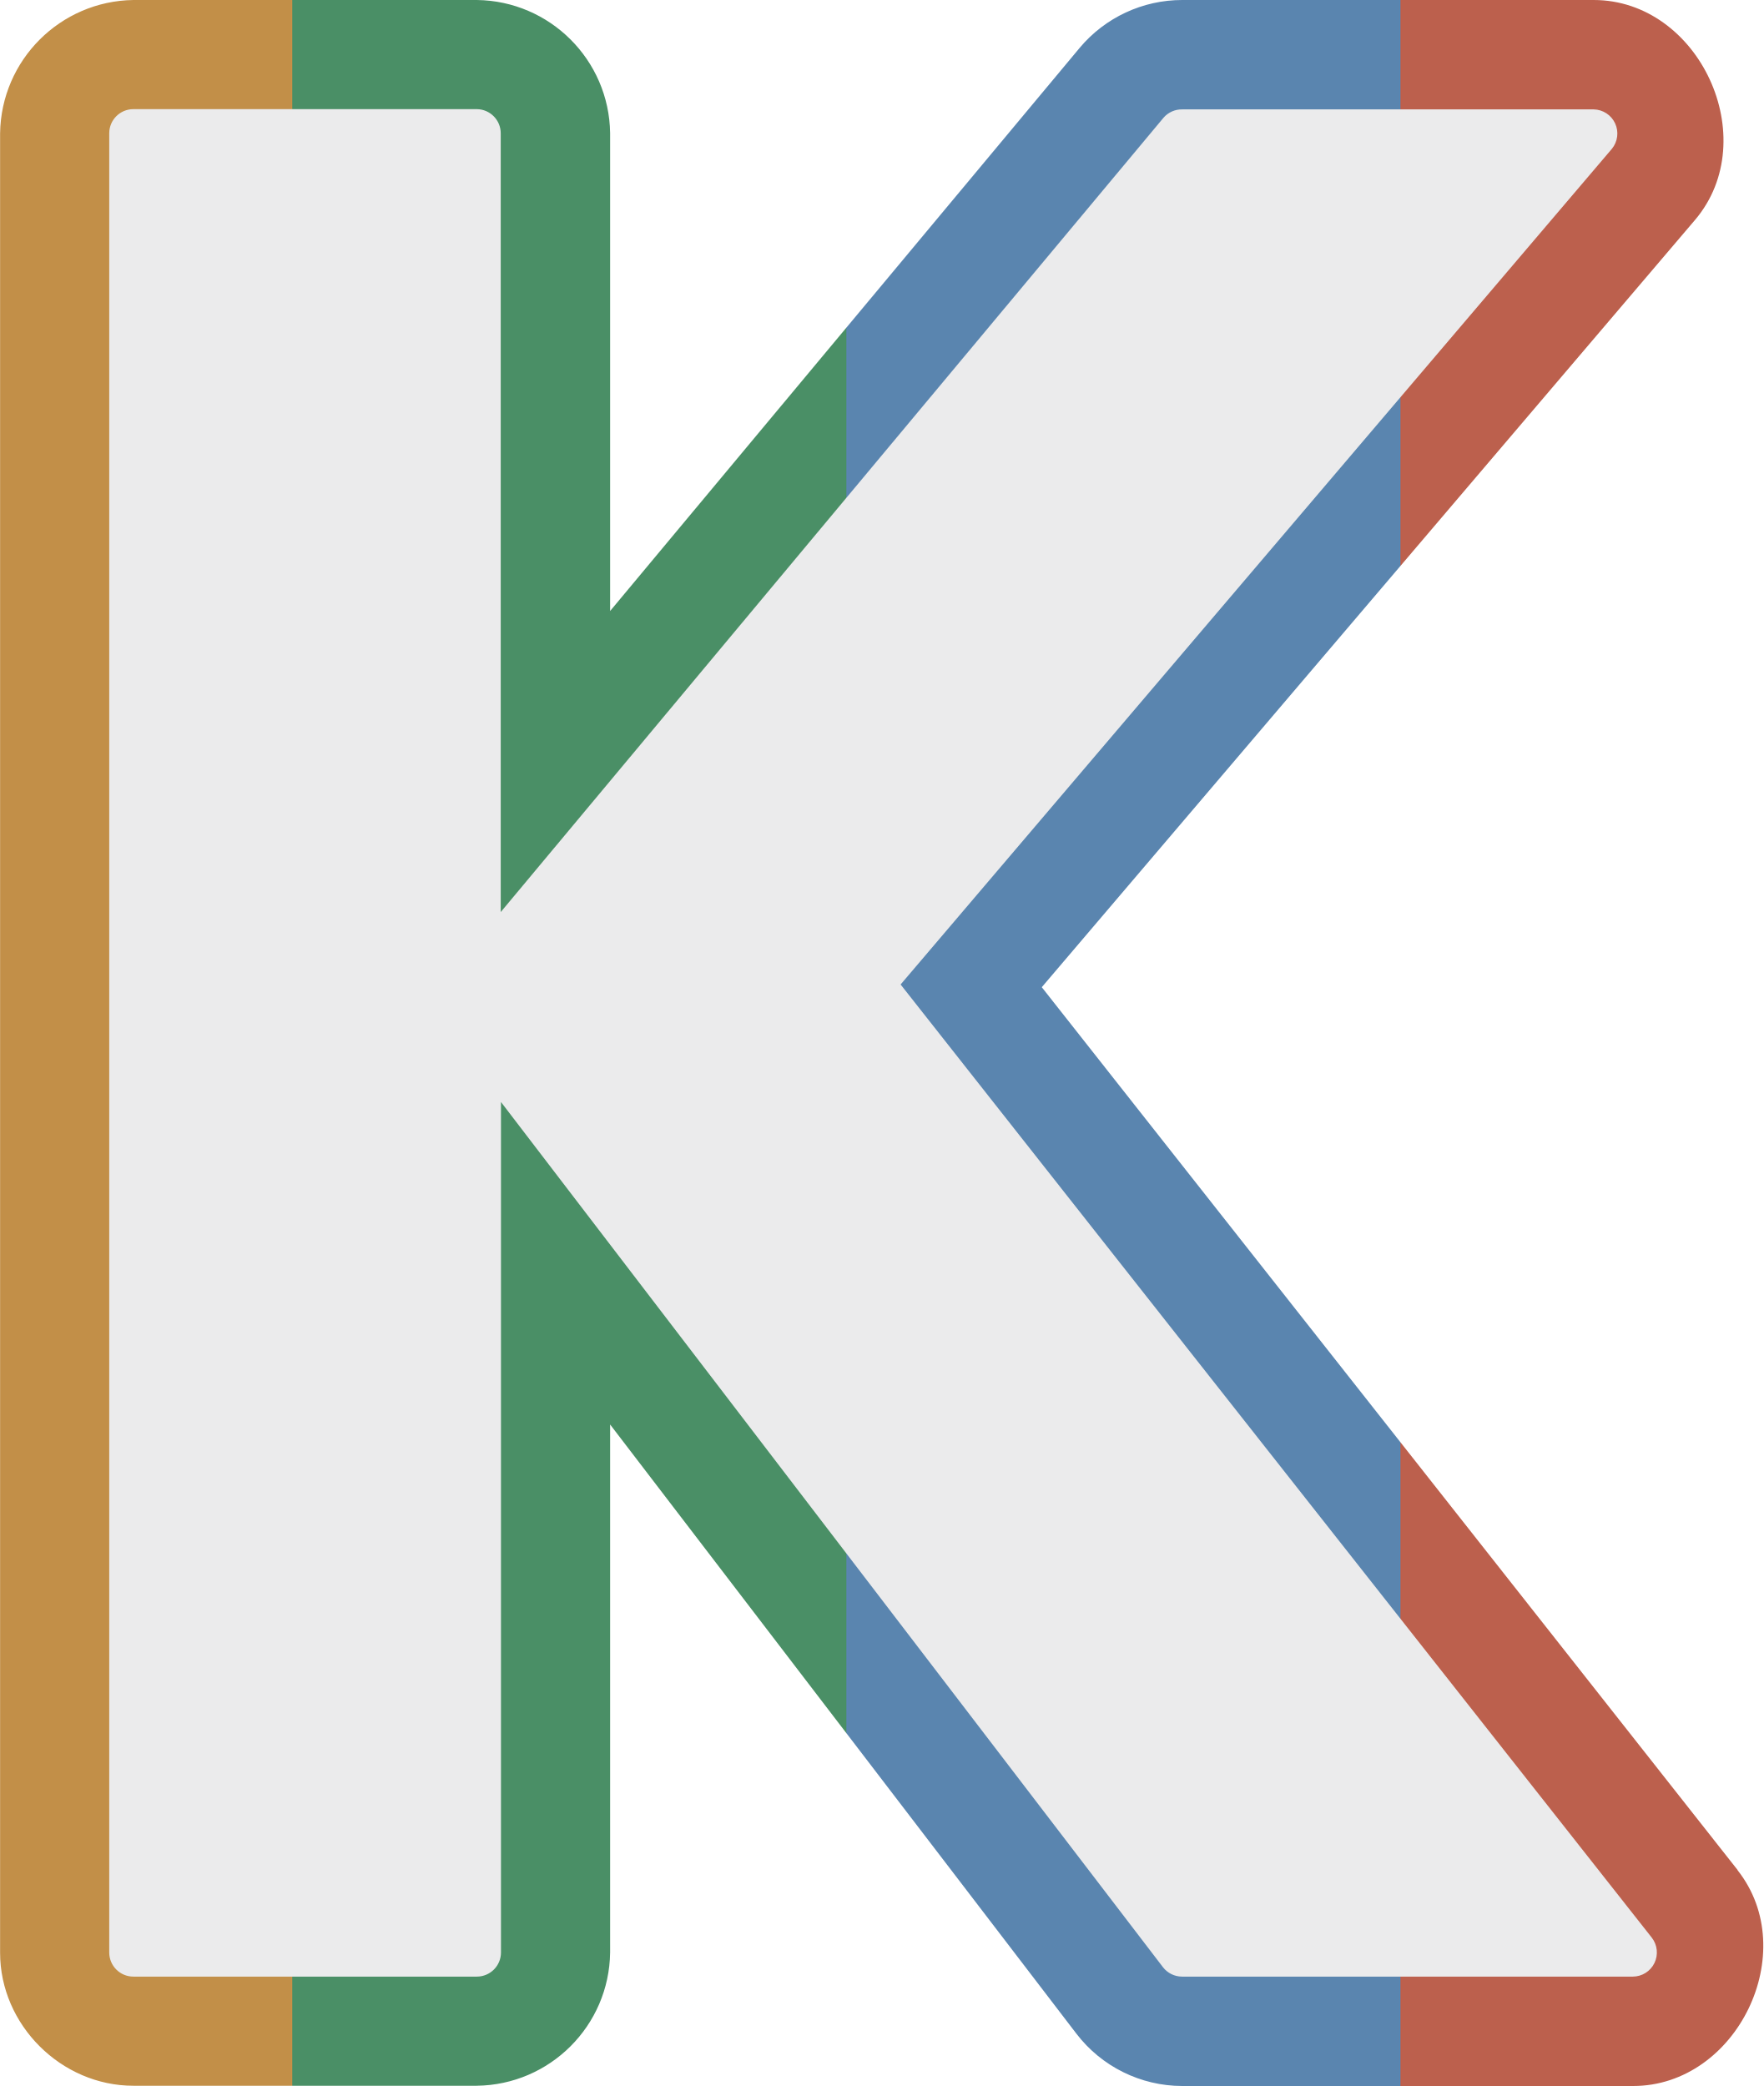
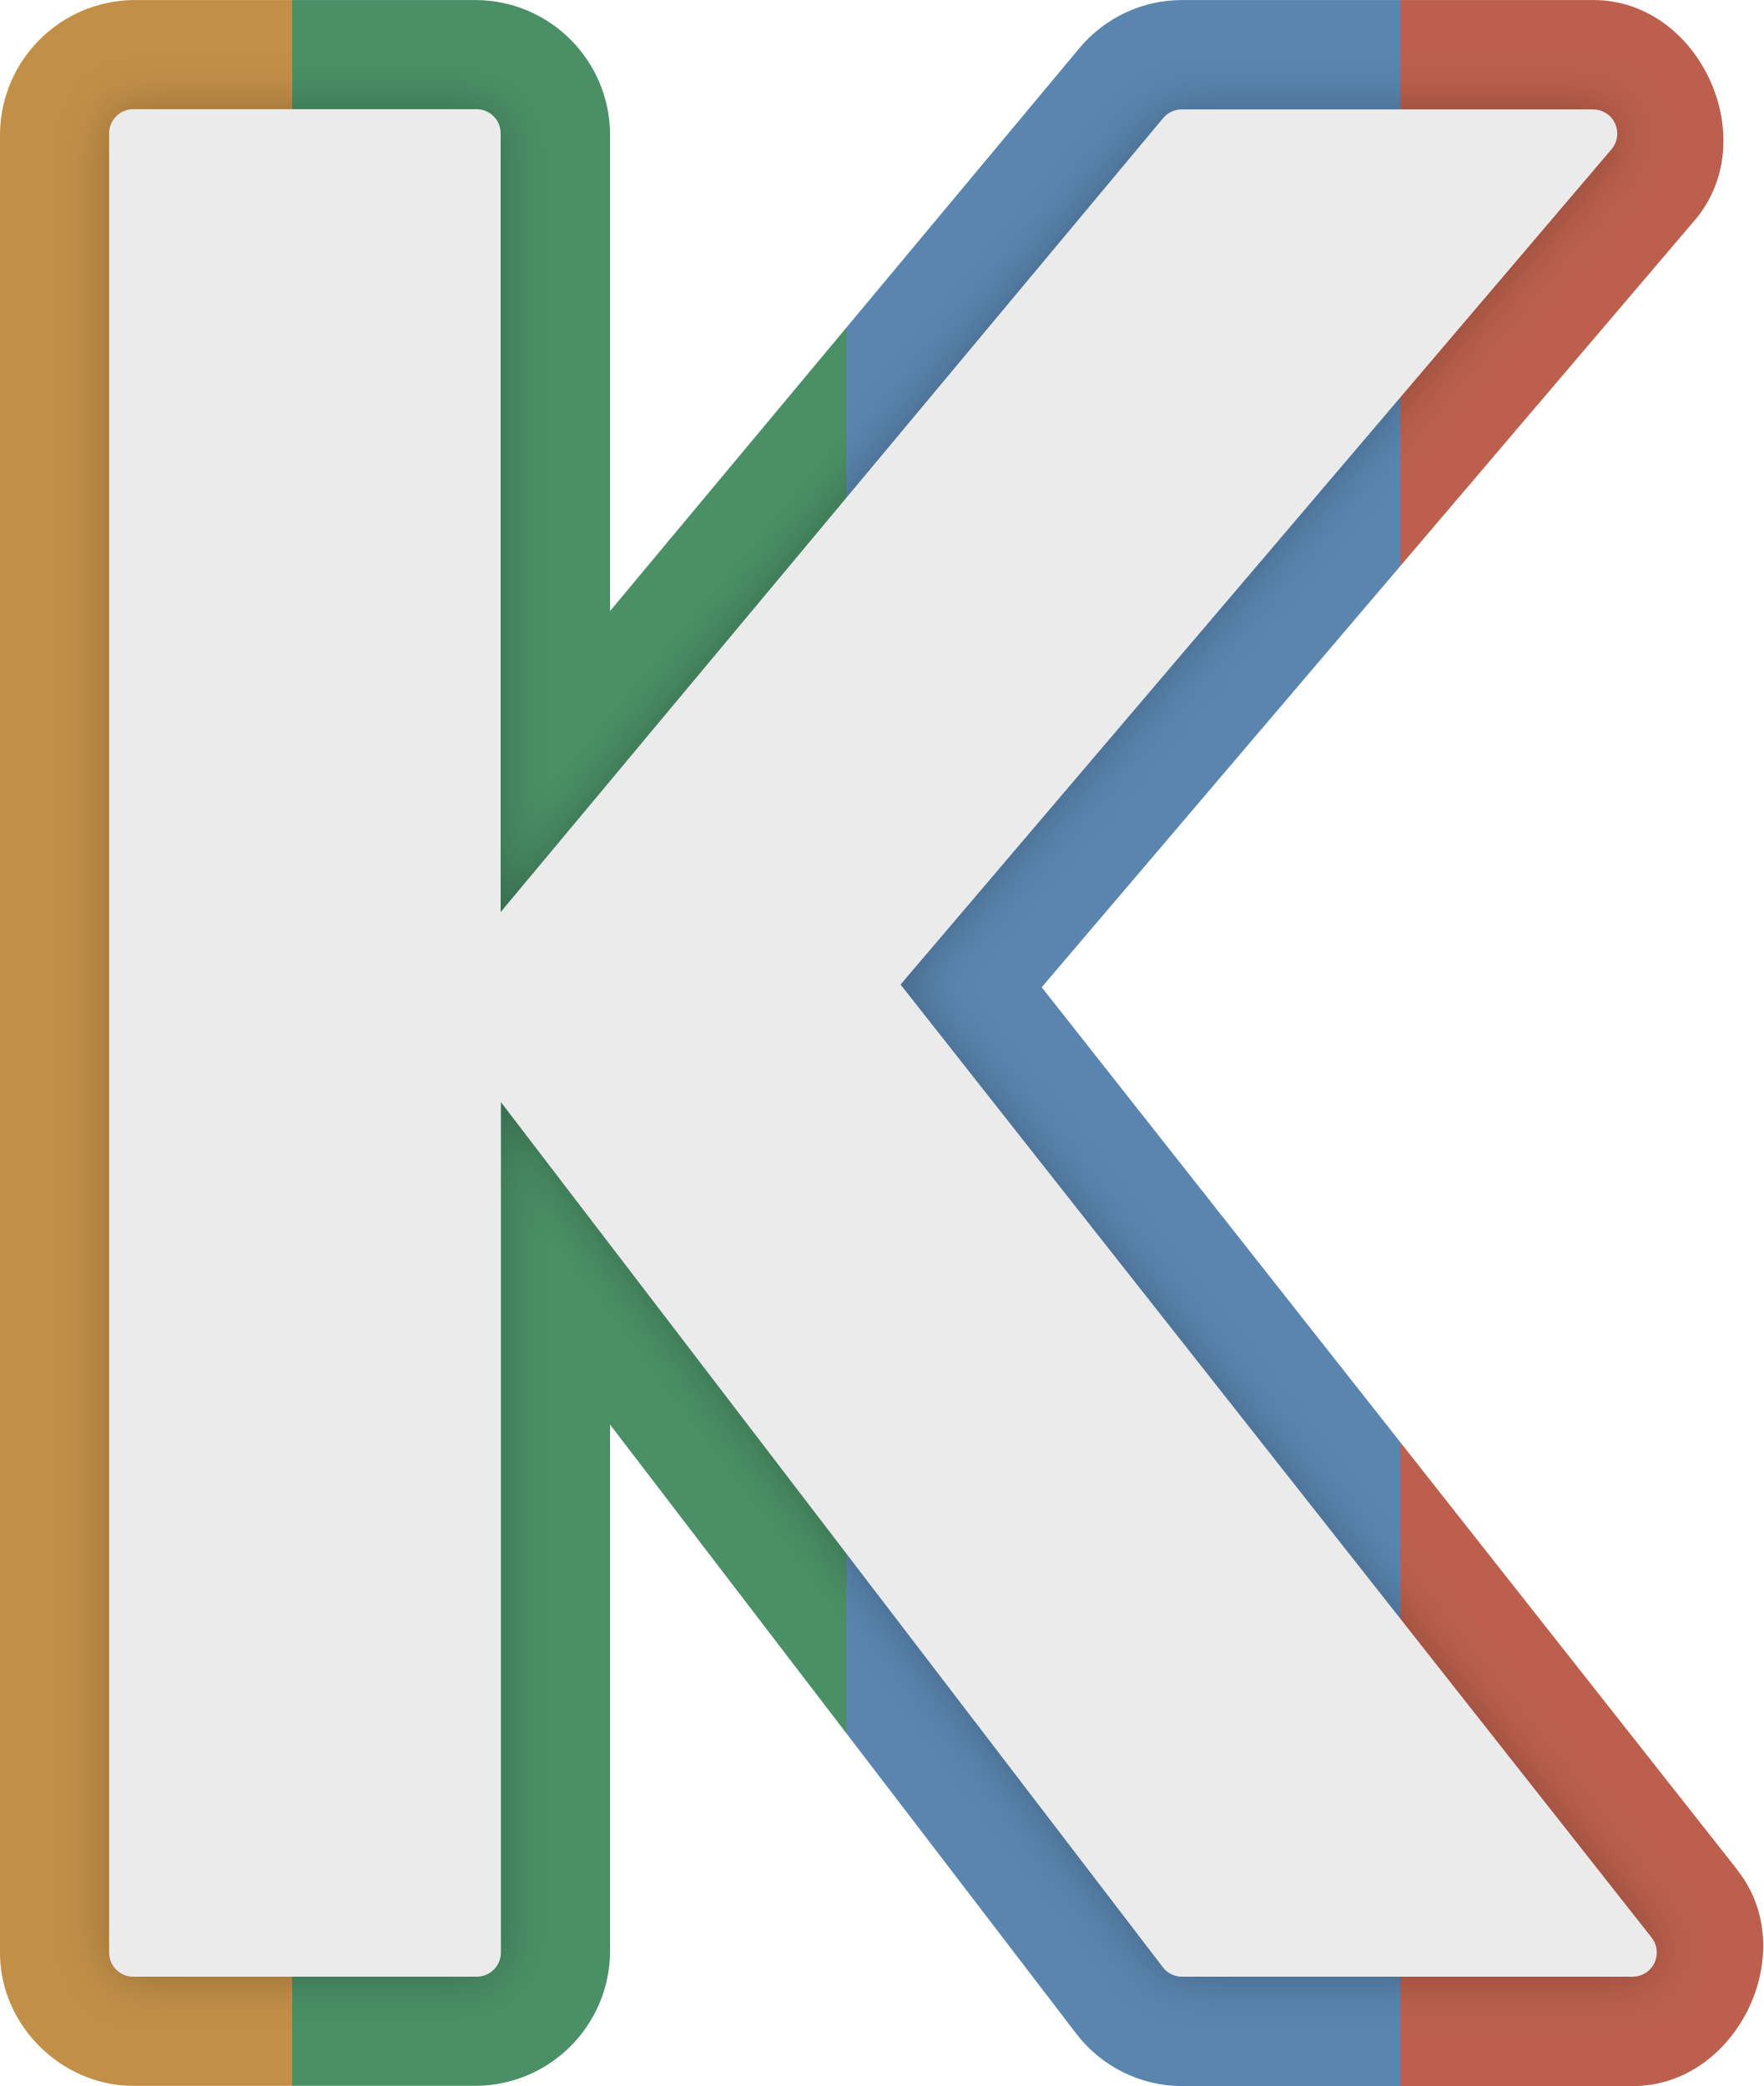
- <svg xmlns="http://www.w3.org/2000/svg" xmlns:xlink="http://www.w3.org/1999/xlink" width="27.048" height="32" viewBox="0 0 7.156 8.467" version="1.1" id="svg5">
+ <svg xmlns="http://www.w3.org/2000/svg" xmlns:xlink="http://www.w3.org/1999/xlink" width="54.095" height="64" viewBox="0 0 14.313 16.933" version="1.1" id="svg5">
  <defs id="defs2">
    <pattern xlink:href="#pattern1484" id="pattern2567" patternTransform="matrix(2.24896 0 0 1.32292 -1.063 -1.285)" />
    <pattern patternUnits="userSpaceOnUse" width="4" height="1" patternTransform="translate(.981 -14.855)" id="pattern1484">
      <path style="fill:#c28f48;fill-opacity:1;stroke:none;stroke-width:12;stroke-miterlimit:1" id="rect1236" d="M0 0h1v1H0z" />
      <path style="fill:#4a8f66;fill-opacity:1;stroke:none;stroke-width:12;stroke-miterlimit:1" id="rect1326" d="M1 0h1v1H1z" />
      <path style="fill:#5a85af;fill-opacity:1;stroke:none;stroke-width:12;stroke-miterlimit:1" id="rect1328" d="M2 0h1v1H2z" />
      <path style="fill:#bc604d;fill-opacity:1;stroke:none;stroke-width:12;stroke-miterlimit:1" id="rect1330" d="M3 0h1v1H3z" />
    </pattern>
+     <filter style="color-interpolation-filters:sRGB" id="filter2104" x="-.038" y="-.032" width="1.076" height="1.063">
+       <feFlood flood-opacity=".251" flood-color="#000" result="flood" id="feFlood2094" />
+       <feComposite in="flood" in2="SourceGraphic" operator="in" result="composite1" id="feComposite2096" />
+       <feGaussianBlur in="composite1" stdDeviation=".1" result="blur" id="feGaussianBlur2098" />
+       <feOffset dx="0" dy="0" result="offset" id="feOffset2100" />
+       <feComposite in="offset" in2="SourceGraphic" operator="out" result="composite2" id="feComposite2102" />
+     </filter>
  </defs>
-   <path id="path2666" style="color:#000;fill:url(#pattern2567);fill-opacity:1;stroke-width:.887;stroke-miterlimit:1;-inkscape-stroke:none" d="M.541 0A.549.549 0 0 0 0 .541v7.385c0 .293.248.54.541.54h1.393a.548.548 0 0 0 .542-.541V5.782l1.892 2.472a.542.542 0 0 0 .43.213h1.83c.422 0 .686-.545.424-.876V7.59L4.228 4.007 6.88.892C7.158.563 6.897 0 6.468 0h-1.67a.543.543 0 0 0-.416.194L2.476 2.48V.54A.548.548 0 0 0 1.935 0Z" />
-   <path id="path2269" style="display:inline;fill:#ebebec;fill-opacity:1;fill-rule:nonzero;stroke:none;stroke-width:.074" d="M.541.443a.098.098 0 0 0-.098.098v7.384a.098.098 0 0 0 .098.098h1.394a.098.098 0 0 0 .098-.098V4.473L4.72 7.985a.098.098 0 0 0 .077.038h1.83a.098.098 0 0 0 .077-.158L3.655 3.996 6.542.604a.098.098 0 0 0-.074-.16h-1.67a.098.098 0 0 0-.076.034l-2.69 3.224V.542a.098.098 0 0 0-.097-.099z" />
+   <g id="g874" transform="scale(2)">
+     <path id="path2666" style="color:#000;fill:url(#pattern2567);fill-opacity:1;stroke-width:.887;stroke-miterlimit:1;-inkscape-stroke:none" d="M.541 0A.549.549 0 0 0 0 .541v7.385c0 .293.248.54.541.54h1.393a.548.548 0 0 0 .542-.541V5.782l1.892 2.472a.542.542 0 0 0 .43.213h1.83c.422 0 .686-.545.424-.876V7.59L4.228 4.007 6.88.892C7.158.563 6.897 0 6.468 0h-1.67a.543.543 0 0 0-.416.194L2.476 2.48V.54A.548.548 0 0 0 1.935 0Z" />
+     <path id="path1896" style="display:inline;fill:#ebebec;fill-opacity:1;fill-rule:nonzero;stroke:none;stroke-width:.074;filter:url(#filter2104)" d="M.541.443a.098.098 0 0 0-.098.098v7.384a.098.098 0 0 0 .098.098h1.394a.098.098 0 0 0 .098-.098V4.473L4.72 7.985a.098.098 0 0 0 .077.038h1.83a.098.098 0 0 0 .077-.158L3.655 3.996 6.542.604a.098.098 0 0 0-.074-.16h-1.67a.098.098 0 0 0-.076.034l-2.69 3.224V.542a.098.098 0 0 0-.097-.099z" />
+     <path id="path2024" style="display:inline;fill:#ebebec;fill-opacity:1;fill-rule:nonzero;stroke:none;stroke-width:.074" d="M.541.443a.098.098 0 0 0-.098.098v7.384a.098.098 0 0 0 .098.098h1.394a.098.098 0 0 0 .098-.098V4.473L4.72 7.985a.098.098 0 0 0 .077.038h1.83a.098.098 0 0 0 .077-.158L3.655 3.996 6.542.604a.098.098 0 0 0-.074-.16h-1.67a.098.098 0 0 0-.076.034l-2.69 3.224V.542a.098.098 0 0 0-.097-.099z" />
+   </g>
</svg>
